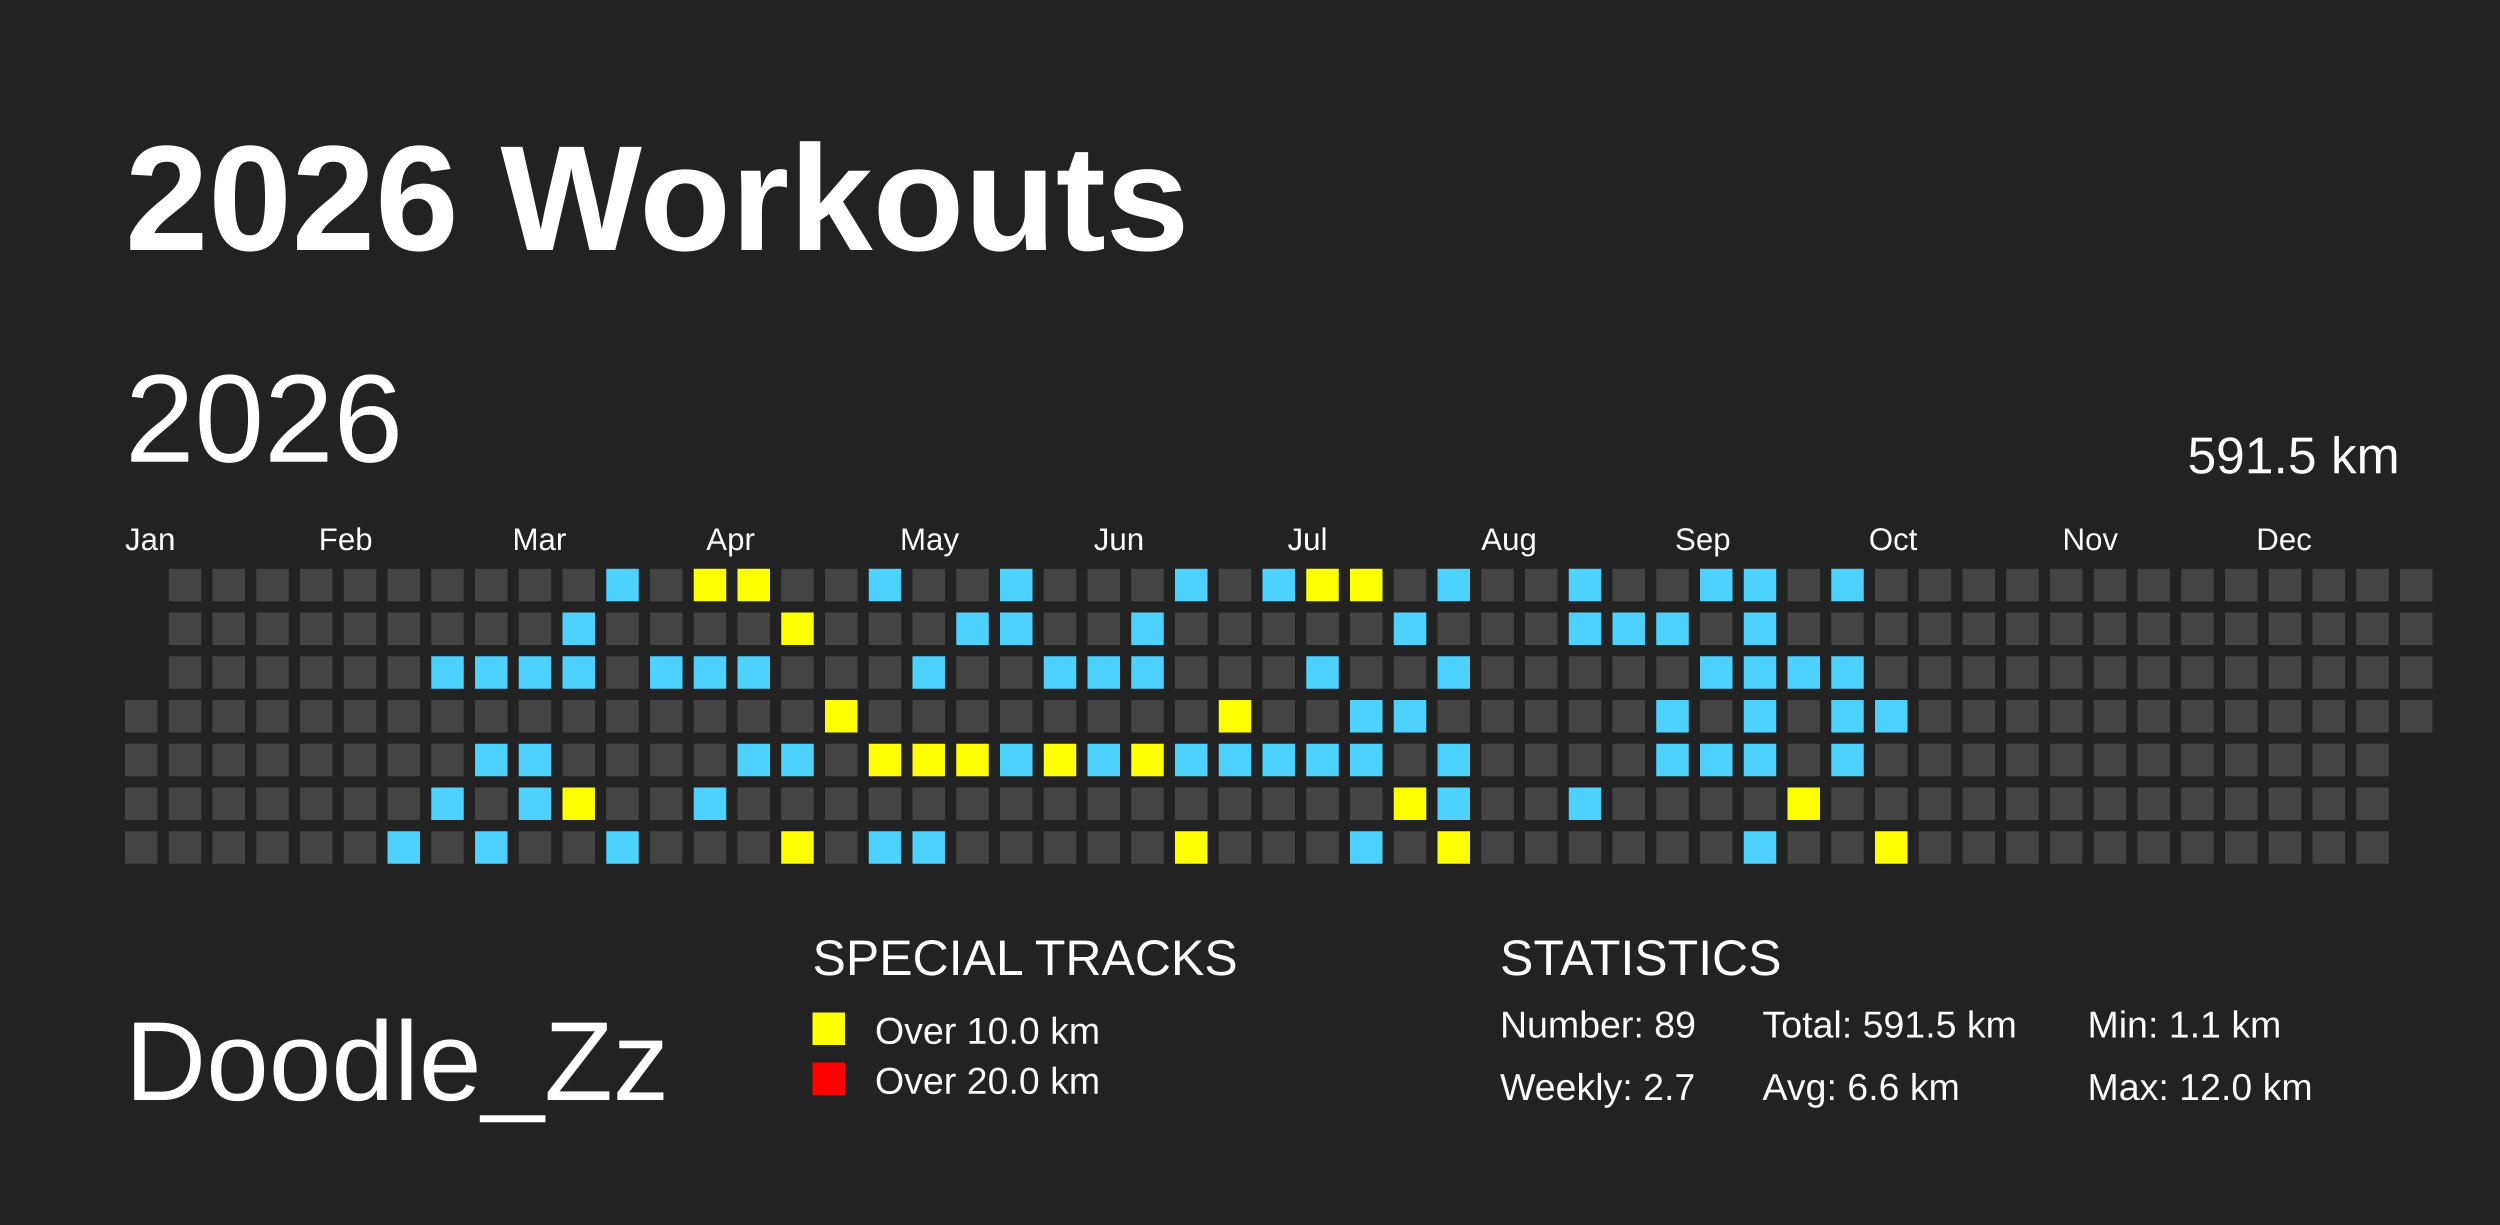
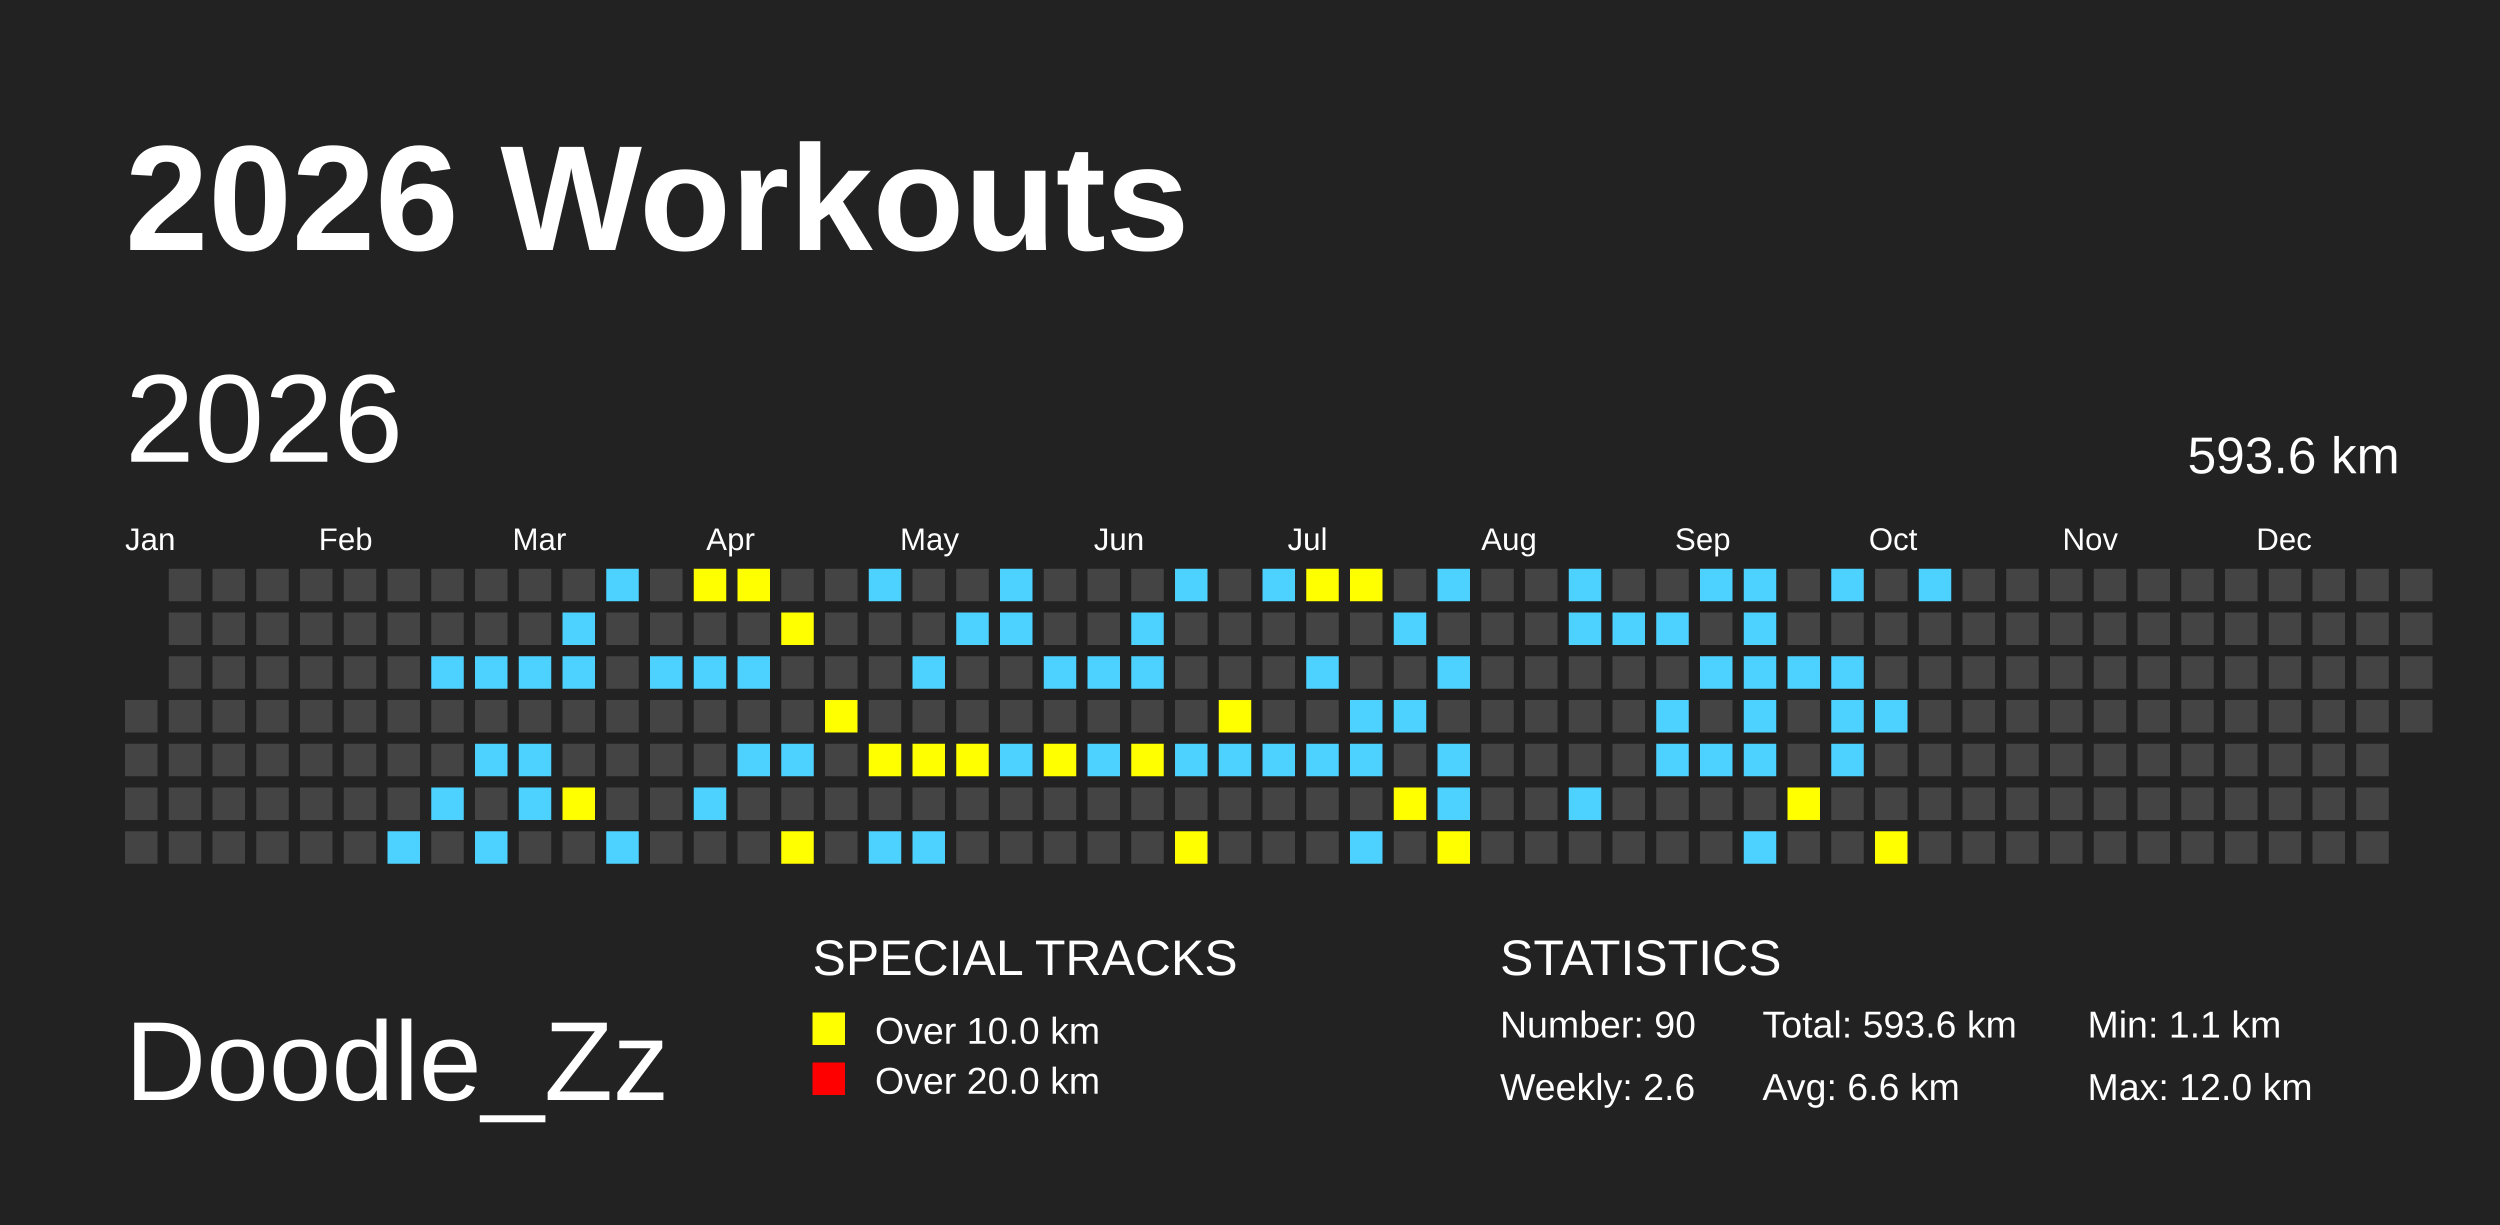
<svg xmlns="http://www.w3.org/2000/svg" baseProfile="full" height="98mm" version="1.1" viewBox="0,0,200,98" width="200mm">
  <defs>
    <pattern height="2" id="indoor-stripe" patternUnits="userSpaceOnUse" width="2">
      <line stroke="white" stroke-opacity="0.45" stroke-width="0.5" x1="0" x2="2" y1="2" y2="0" />
    </pattern>
  </defs>
  <rect fill="#222222" height="98" width="200" x="0" y="0" />
  <text fill="#FFFFFF" style="font-size:12px; font-family:Arial; font-weight:bold;" x="10" y="20">2026 Workouts</text>
  <text fill="#FFFFFF" style="font-size:9px; font-family:Arial" x="10" y="88">Doodle_Zz</text>
  <text fill="#FFFFFF" style="font-size:4px; font-family:Arial" x="65" y="78">SPECIAL TRACKS</text>
  <rect fill="yellow" height="2.6" width="2.6" x="65" y="81" />
  <text fill="#FFFFFF" style="font-size:3px; font-family:Arial" x="70" y="83.5">Over 10.0 km</text>
  <rect fill="red" height="2.6" width="2.6" x="65" y="85" />
  <text fill="#FFFFFF" style="font-size:3px; font-family:Arial" x="70" y="87.5">Over 20.0 km</text>
  <text fill="#FFFFFF" style="font-size:4px; font-family:Arial" x="120" y="78">STATISTICS</text>
-   <text fill="#FFFFFF" style="font-size:3px; font-family:Arial" x="120" y="83">Number: 89</text>
-   <text fill="#FFFFFF" style="font-size:3px; font-family:Arial" x="120" y="88">Weekly: 2.7</text>
-   <text fill="#FFFFFF" style="font-size:3px; font-family:Arial" x="141" y="83">Total: 591.5 km</text>
+   <text fill="#FFFFFF" style="font-size:3px; font-family:Arial" x="120" y="83">Number: 90</text>
+   <text fill="#FFFFFF" style="font-size:3px; font-family:Arial" x="120" y="88">Weekly: 2.6</text>
+   <text fill="#FFFFFF" style="font-size:3px; font-family:Arial" x="141" y="83">Total: 593.6 km</text>
  <text fill="#FFFFFF" style="font-size:3px; font-family:Arial" x="141" y="88">Avg: 6.6 km</text>
  <text fill="#FFFFFF" style="font-size:3px; font-family:Arial" x="167" y="83">Min: 1.1 km</text>
  <text fill="#FFFFFF" style="font-size:3px; font-family:Arial" x="167" y="88">Max: 12.0 km</text>
  <text dominant-baseline="hanging" fill="#FFFFFF" style="font-size:10.0px; font-family:Arial;" x="10" y="30">2026</text>
-   <text dominant-baseline="hanging" fill="#FFFFFF" style="font-size:4.125px; font-family:Arial;" x="175" y="35">591.5 km</text>
+   <text dominant-baseline="hanging" fill="#FFFFFF" style="font-size:4.125px; font-family:Arial;" x="175" y="35">593.6 km</text>
  <text fill="#FFFFFF" style="font-size:2.5px; font-family:Arial" x="10.0" y="44">Jan</text>
  <text fill="#FFFFFF" style="font-size:2.5px; font-family:Arial" x="25.5" y="44">Feb</text>
  <text fill="#FFFFFF" style="font-size:2.5px; font-family:Arial" x="41.0" y="44">Mar</text>
  <text fill="#FFFFFF" style="font-size:2.5px; font-family:Arial" x="56.5" y="44">Apr</text>
  <text fill="#FFFFFF" style="font-size:2.5px; font-family:Arial" x="72.0" y="44">May</text>
  <text fill="#FFFFFF" style="font-size:2.5px; font-family:Arial" x="87.5" y="44">Jun</text>
  <text fill="#FFFFFF" style="font-size:2.5px; font-family:Arial" x="103.0" y="44">Jul</text>
  <text fill="#FFFFFF" style="font-size:2.5px; font-family:Arial" x="118.5" y="44">Aug</text>
  <text fill="#FFFFFF" style="font-size:2.5px; font-family:Arial" x="134.0" y="44">Sep</text>
  <text fill="#FFFFFF" style="font-size:2.5px; font-family:Arial" x="149.5" y="44">Oct</text>
  <text fill="#FFFFFF" style="font-size:2.5px; font-family:Arial" x="165.0" y="44">Nov</text>
  <text fill="#FFFFFF" style="font-size:2.5px; font-family:Arial" x="180.5" y="44">Dec</text>
  <rect fill="#444444" height="2.6" width="2.6" x="10.0" y="56.0" />
  <rect fill="#444444" height="2.6" width="2.6" x="10.0" y="59.5" />
  <rect fill="#444444" height="2.6" width="2.6" x="10.0" y="63.0" />
  <rect fill="#444444" height="2.6" width="2.6" x="10.0" y="66.5" />
  <rect fill="#444444" height="2.6" width="2.6" x="13.5" y="45.5" />
  <rect fill="#444444" height="2.6" width="2.6" x="13.5" y="49.0" />
  <rect fill="#444444" height="2.6" width="2.6" x="13.5" y="52.5" />
  <rect fill="#444444" height="2.6" width="2.6" x="13.5" y="56.0" />
  <rect fill="#444444" height="2.6" width="2.6" x="13.5" y="59.5" />
  <rect fill="#444444" height="2.6" width="2.6" x="13.5" y="63.0" />
  <rect fill="#444444" height="2.6" width="2.6" x="13.5" y="66.5" />
  <rect fill="#444444" height="2.6" width="2.6" x="17.0" y="45.5" />
  <rect fill="#444444" height="2.6" width="2.6" x="17.0" y="49.0" />
  <rect fill="#444444" height="2.6" width="2.6" x="17.0" y="52.5" />
  <rect fill="#444444" height="2.6" width="2.6" x="17.0" y="56.0" />
  <rect fill="#444444" height="2.6" width="2.6" x="17.0" y="59.5" />
  <rect fill="#444444" height="2.6" width="2.6" x="17.0" y="63.0" />
  <rect fill="#444444" height="2.6" width="2.6" x="17.0" y="66.5" />
  <rect fill="#444444" height="2.6" width="2.6" x="20.5" y="45.5" />
  <rect fill="#444444" height="2.6" width="2.6" x="20.5" y="49.0" />
  <rect fill="#444444" height="2.6" width="2.6" x="20.5" y="52.5" />
  <rect fill="#444444" height="2.6" width="2.6" x="20.5" y="56.0" />
  <rect fill="#444444" height="2.6" width="2.6" x="20.5" y="59.5" />
  <rect fill="#444444" height="2.6" width="2.6" x="20.5" y="63.0" />
  <rect fill="#444444" height="2.6" width="2.6" x="20.5" y="66.5" />
  <rect fill="#444444" height="2.6" width="2.6" x="24.0" y="45.5" />
  <rect fill="#444444" height="2.6" width="2.6" x="24.0" y="49.0" />
  <rect fill="#444444" height="2.6" width="2.6" x="24.0" y="52.5" />
  <rect fill="#444444" height="2.6" width="2.6" x="24.0" y="56.0" />
  <rect fill="#444444" height="2.6" width="2.6" x="24.0" y="59.5" />
  <rect fill="#444444" height="2.6" width="2.6" x="24.0" y="63.0" />
  <rect fill="#444444" height="2.6" width="2.6" x="24.0" y="66.5" />
  <rect fill="#444444" height="2.6" width="2.6" x="27.5" y="45.5" />
  <rect fill="#444444" height="2.6" width="2.6" x="27.5" y="49.0" />
  <rect fill="#444444" height="2.6" width="2.6" x="27.5" y="52.5" />
  <rect fill="#444444" height="2.6" width="2.6" x="27.5" y="56.0" />
  <rect fill="#444444" height="2.6" width="2.6" x="27.5" y="59.5" />
  <rect fill="#444444" height="2.6" width="2.6" x="27.5" y="63.0" />
  <rect fill="#444444" height="2.6" width="2.6" x="27.5" y="66.5" />
  <rect fill="#444444" height="2.6" width="2.6" x="31.0" y="45.5" />
  <rect fill="#444444" height="2.6" width="2.6" x="31.0" y="49.0" />
  <rect fill="#444444" height="2.6" width="2.6" x="31.0" y="52.5" />
  <rect fill="#444444" height="2.6" width="2.6" x="31.0" y="56.0" />
  <rect fill="#444444" height="2.6" width="2.6" x="31.0" y="59.5" />
  <rect fill="#444444" height="2.6" width="2.6" x="31.0" y="63.0" />
  <rect fill="#4DD2FF" height="2.6" width="2.6" x="31.0" y="66.5" />
  <rect fill="#444444" height="2.6" width="2.6" x="34.5" y="45.5" />
  <rect fill="#444444" height="2.6" width="2.6" x="34.5" y="49.0" />
  <rect fill="#4DD2FF" height="2.6" width="2.6" x="34.5" y="52.5" />
  <rect fill="#444444" height="2.6" width="2.6" x="34.5" y="56.0" />
  <rect fill="#444444" height="2.6" width="2.6" x="34.5" y="59.5" />
  <rect fill="#4DD2FF" height="2.6" width="2.6" x="34.5" y="63.0" />
  <rect fill="#444444" height="2.6" width="2.6" x="34.5" y="66.5" />
  <rect fill="#444444" height="2.6" width="2.6" x="38.0" y="45.5" />
  <rect fill="#444444" height="2.6" width="2.6" x="38.0" y="49.0" />
  <rect fill="#4DD2FF" height="2.6" width="2.6" x="38.0" y="52.5" />
  <rect fill="#444444" height="2.6" width="2.6" x="38.0" y="56.0" />
  <rect fill="#4DD2FF" height="2.6" width="2.6" x="38.0" y="59.5" />
  <rect fill="#444444" height="2.6" width="2.6" x="38.0" y="63.0" />
  <rect fill="#4DD2FF" height="2.6" width="2.6" x="38.0" y="66.5" />
  <rect fill="#444444" height="2.6" width="2.6" x="41.5" y="45.5" />
  <rect fill="#444444" height="2.6" width="2.6" x="41.5" y="49.0" />
  <rect fill="#4DD2FF" height="2.6" width="2.6" x="41.5" y="52.5" />
  <rect fill="#444444" height="2.6" width="2.6" x="41.5" y="56.0" />
  <rect fill="#4DD2FF" height="2.6" width="2.6" x="41.5" y="59.5" />
  <rect fill="#4DD2FF" height="2.6" width="2.6" x="41.5" y="63.0" />
  <rect fill="#444444" height="2.6" width="2.6" x="41.5" y="66.5" />
  <rect fill="#444444" height="2.6" width="2.6" x="45.0" y="45.5" />
  <rect fill="#4DD2FF" height="2.6" width="2.6" x="45.0" y="49.0" />
  <rect fill="#4DD2FF" height="2.6" width="2.6" x="45.0" y="52.5" />
  <rect fill="#444444" height="2.6" width="2.6" x="45.0" y="56.0" />
  <rect fill="#444444" height="2.6" width="2.6" x="45.0" y="59.5" />
  <rect fill="yellow" height="2.6" width="2.6" x="45.0" y="63.0" />
  <rect fill="#444444" height="2.6" width="2.6" x="45.0" y="66.5" />
  <rect fill="#4DD2FF" height="2.6" width="2.6" x="48.5" y="45.5" />
  <rect fill="#444444" height="2.6" width="2.6" x="48.5" y="49.0" />
  <rect fill="#444444" height="2.6" width="2.6" x="48.5" y="52.5" />
  <rect fill="#444444" height="2.6" width="2.6" x="48.5" y="56.0" />
  <rect fill="#444444" height="2.6" width="2.6" x="48.5" y="59.5" />
  <rect fill="#444444" height="2.6" width="2.6" x="48.5" y="63.0" />
  <rect fill="#4DD2FF" height="2.6" width="2.6" x="48.5" y="66.5" />
  <rect fill="#444444" height="2.6" width="2.6" x="52.0" y="45.5" />
  <rect fill="#444444" height="2.6" width="2.6" x="52.0" y="49.0" />
  <rect fill="#4DD2FF" height="2.6" width="2.6" x="52.0" y="52.5" />
  <rect fill="#444444" height="2.6" width="2.6" x="52.0" y="56.0" />
  <rect fill="#444444" height="2.6" width="2.6" x="52.0" y="59.5" />
  <rect fill="#444444" height="2.6" width="2.6" x="52.0" y="63.0" />
  <rect fill="#444444" height="2.6" width="2.6" x="52.0" y="66.5" />
  <rect fill="yellow" height="2.6" width="2.6" x="55.5" y="45.5" />
  <rect fill="#444444" height="2.6" width="2.6" x="55.5" y="49.0" />
  <rect fill="#4DD2FF" height="2.6" width="2.6" x="55.5" y="52.5" />
  <rect fill="#444444" height="2.6" width="2.6" x="55.5" y="56.0" />
  <rect fill="#444444" height="2.6" width="2.6" x="55.5" y="59.5" />
  <rect fill="#4DD2FF" height="2.6" width="2.6" x="55.5" y="63.0" />
  <rect fill="#444444" height="2.6" width="2.6" x="55.5" y="66.5" />
  <rect fill="yellow" height="2.6" width="2.6" x="59.0" y="45.5" />
  <rect fill="#444444" height="2.6" width="2.6" x="59.0" y="49.0" />
  <rect fill="#4DD2FF" height="2.6" width="2.6" x="59.0" y="52.5" />
  <rect fill="#444444" height="2.6" width="2.6" x="59.0" y="56.0" />
  <rect fill="#4DD2FF" height="2.6" width="2.6" x="59.0" y="59.5" />
  <rect fill="#444444" height="2.6" width="2.6" x="59.0" y="63.0" />
  <rect fill="#444444" height="2.6" width="2.6" x="59.0" y="66.5" />
  <rect fill="#444444" height="2.6" width="2.6" x="62.5" y="45.5" />
  <rect fill="yellow" height="2.6" width="2.6" x="62.5" y="49.0" />
  <rect fill="#444444" height="2.6" width="2.6" x="62.5" y="52.5" />
  <rect fill="#444444" height="2.6" width="2.6" x="62.5" y="56.0" />
  <rect fill="#4DD2FF" height="2.6" width="2.6" x="62.5" y="59.5" />
  <rect fill="#444444" height="2.6" width="2.6" x="62.5" y="63.0" />
  <rect fill="yellow" height="2.6" width="2.6" x="62.5" y="66.5" />
  <rect fill="#444444" height="2.6" width="2.6" x="66.0" y="45.5" />
  <rect fill="#444444" height="2.6" width="2.6" x="66.0" y="49.0" />
  <rect fill="#444444" height="2.6" width="2.6" x="66.0" y="52.5" />
  <rect fill="yellow" height="2.6" width="2.6" x="66.0" y="56.0" />
  <rect fill="#444444" height="2.6" width="2.6" x="66.0" y="59.5" />
  <rect fill="#444444" height="2.6" width="2.6" x="66.0" y="63.0" />
  <rect fill="#444444" height="2.6" width="2.6" x="66.0" y="66.5" />
  <rect fill="#4DD2FF" height="2.6" width="2.6" x="69.5" y="45.5" />
  <rect fill="#444444" height="2.6" width="2.6" x="69.5" y="49.0" />
  <rect fill="#444444" height="2.6" width="2.6" x="69.5" y="52.5" />
  <rect fill="#444444" height="2.6" width="2.6" x="69.5" y="56.0" />
  <rect fill="yellow" height="2.6" width="2.6" x="69.5" y="59.5" />
  <rect fill="#444444" height="2.6" width="2.6" x="69.5" y="63.0" />
  <rect fill="#4DD2FF" height="2.6" width="2.6" x="69.5" y="66.5" />
  <rect fill="#444444" height="2.6" width="2.6" x="73.0" y="45.5" />
  <rect fill="#444444" height="2.6" width="2.6" x="73.0" y="49.0" />
  <rect fill="#4DD2FF" height="2.6" width="2.6" x="73.0" y="52.5" />
  <rect fill="#444444" height="2.6" width="2.6" x="73.0" y="56.0" />
  <rect fill="yellow" height="2.6" width="2.6" x="73.0" y="59.5" />
  <rect fill="#444444" height="2.6" width="2.6" x="73.0" y="63.0" />
  <rect fill="#4DD2FF" height="2.6" width="2.6" x="73.0" y="66.5" />
  <rect fill="#444444" height="2.6" width="2.6" x="76.5" y="45.5" />
  <rect fill="#4DD2FF" height="2.6" width="2.6" x="76.5" y="49.0" />
  <rect fill="#444444" height="2.6" width="2.6" x="76.5" y="52.5" />
  <rect fill="#444444" height="2.6" width="2.6" x="76.5" y="56.0" />
  <rect fill="yellow" height="2.6" width="2.6" x="76.5" y="59.5" />
  <rect fill="#444444" height="2.6" width="2.6" x="76.5" y="63.0" />
  <rect fill="#444444" height="2.6" width="2.6" x="76.5" y="66.5" />
  <rect fill="#4DD2FF" height="2.6" width="2.6" x="80.0" y="45.5" />
  <rect fill="#4DD2FF" height="2.6" width="2.6" x="80.0" y="49.0" />
  <rect fill="#444444" height="2.6" width="2.6" x="80.0" y="52.5" />
  <rect fill="#444444" height="2.6" width="2.6" x="80.0" y="56.0" />
  <rect fill="#4DD2FF" height="2.6" width="2.6" x="80.0" y="59.5" />
  <rect fill="#444444" height="2.6" width="2.6" x="80.0" y="63.0" />
  <rect fill="#444444" height="2.6" width="2.6" x="80.0" y="66.5" />
  <rect fill="#444444" height="2.6" width="2.6" x="83.5" y="45.5" />
  <rect fill="#444444" height="2.6" width="2.6" x="83.5" y="49.0" />
  <rect fill="#4DD2FF" height="2.6" width="2.6" x="83.5" y="52.5" />
  <rect fill="#444444" height="2.6" width="2.6" x="83.5" y="56.0" />
  <rect fill="yellow" height="2.6" width="2.6" x="83.5" y="59.5" />
  <rect fill="#444444" height="2.6" width="2.6" x="83.5" y="63.0" />
  <rect fill="#444444" height="2.6" width="2.6" x="83.5" y="66.5" />
  <rect fill="#444444" height="2.6" width="2.6" x="87.0" y="45.5" />
  <rect fill="#444444" height="2.6" width="2.6" x="87.0" y="49.0" />
  <rect fill="#4DD2FF" height="2.6" width="2.6" x="87.0" y="52.5" />
  <rect fill="#444444" height="2.6" width="2.6" x="87.0" y="56.0" />
  <rect fill="#4DD2FF" height="2.6" width="2.6" x="87.0" y="59.5" />
  <rect fill="#444444" height="2.6" width="2.6" x="87.0" y="63.0" />
  <rect fill="#444444" height="2.6" width="2.6" x="87.0" y="66.5" />
  <rect fill="#444444" height="2.6" width="2.6" x="90.5" y="45.5" />
  <rect fill="#4DD2FF" height="2.6" width="2.6" x="90.5" y="49.0" />
  <rect fill="#4DD2FF" height="2.6" width="2.6" x="90.5" y="52.5" />
  <rect fill="#444444" height="2.6" width="2.6" x="90.5" y="56.0" />
  <rect fill="yellow" height="2.6" width="2.6" x="90.5" y="59.5" />
  <rect fill="#444444" height="2.6" width="2.6" x="90.5" y="63.0" />
  <rect fill="#444444" height="2.6" width="2.6" x="90.5" y="66.5" />
  <rect fill="#4DD2FF" height="2.6" width="2.6" x="94.0" y="45.5" />
  <rect fill="#444444" height="2.6" width="2.6" x="94.0" y="49.0" />
  <rect fill="#444444" height="2.6" width="2.6" x="94.0" y="52.5" />
  <rect fill="#444444" height="2.6" width="2.6" x="94.0" y="56.0" />
  <rect fill="#4DD2FF" height="2.6" width="2.6" x="94.0" y="59.5" />
  <rect fill="#444444" height="2.6" width="2.6" x="94.0" y="63.0" />
  <rect fill="yellow" height="2.6" width="2.6" x="94.0" y="66.5" />
  <rect fill="#444444" height="2.6" width="2.6" x="97.5" y="45.5" />
  <rect fill="#444444" height="2.6" width="2.6" x="97.5" y="49.0" />
  <rect fill="#444444" height="2.6" width="2.6" x="97.5" y="52.5" />
  <rect fill="yellow" height="2.6" width="2.6" x="97.5" y="56.0" />
  <rect fill="#4DD2FF" height="2.6" width="2.6" x="97.5" y="59.5" />
  <rect fill="#444444" height="2.6" width="2.6" x="97.5" y="63.0" />
  <rect fill="#444444" height="2.6" width="2.6" x="97.5" y="66.5" />
  <rect fill="#4DD2FF" height="2.6" width="2.6" x="101.0" y="45.5" />
  <rect fill="#444444" height="2.6" width="2.6" x="101.0" y="49.0" />
  <rect fill="#444444" height="2.6" width="2.6" x="101.0" y="52.5" />
  <rect fill="#444444" height="2.6" width="2.6" x="101.0" y="56.0" />
  <rect fill="#4DD2FF" height="2.6" width="2.6" x="101.0" y="59.5" />
  <rect fill="#444444" height="2.6" width="2.6" x="101.0" y="63.0" />
  <rect fill="#444444" height="2.6" width="2.6" x="101.0" y="66.5" />
  <rect fill="yellow" height="2.6" width="2.6" x="104.5" y="45.5" />
  <rect fill="#444444" height="2.6" width="2.6" x="104.5" y="49.0" />
  <rect fill="#4DD2FF" height="2.6" width="2.6" x="104.5" y="52.5" />
  <rect fill="#444444" height="2.6" width="2.6" x="104.5" y="56.0" />
  <rect fill="#4DD2FF" height="2.6" width="2.6" x="104.5" y="59.5" />
  <rect fill="#444444" height="2.6" width="2.6" x="104.5" y="63.0" />
  <rect fill="#444444" height="2.6" width="2.6" x="104.5" y="66.5" />
  <rect fill="yellow" height="2.6" width="2.6" x="108.0" y="45.5" />
  <rect fill="#444444" height="2.6" width="2.6" x="108.0" y="49.0" />
  <rect fill="#444444" height="2.6" width="2.6" x="108.0" y="52.5" />
  <rect fill="#4DD2FF" height="2.6" width="2.6" x="108.0" y="56.0" />
  <rect fill="#4DD2FF" height="2.6" width="2.6" x="108.0" y="59.5" />
  <rect fill="#444444" height="2.6" width="2.6" x="108.0" y="63.0" />
  <rect fill="#4DD2FF" height="2.6" width="2.6" x="108.0" y="66.5" />
  <rect fill="#444444" height="2.6" width="2.6" x="111.5" y="45.5" />
  <rect fill="#4DD2FF" height="2.6" width="2.6" x="111.5" y="49.0" />
  <rect fill="#444444" height="2.6" width="2.6" x="111.5" y="52.5" />
  <rect fill="#4DD2FF" height="2.6" width="2.6" x="111.5" y="56.0" />
  <rect fill="#444444" height="2.6" width="2.6" x="111.5" y="59.5" />
  <rect fill="yellow" height="2.6" width="2.6" x="111.5" y="63.0" />
  <rect fill="#444444" height="2.6" width="2.6" x="111.5" y="66.5" />
  <rect fill="#4DD2FF" height="2.6" width="2.6" x="115.0" y="45.5" />
  <rect fill="#444444" height="2.6" width="2.6" x="115.0" y="49.0" />
  <rect fill="#4DD2FF" height="2.6" width="2.6" x="115.0" y="52.5" />
  <rect fill="#444444" height="2.6" width="2.6" x="115.0" y="56.0" />
  <rect fill="#4DD2FF" height="2.6" width="2.6" x="115.0" y="59.5" />
  <rect fill="#4DD2FF" height="2.6" width="2.6" x="115.0" y="63.0" />
  <rect fill="yellow" height="2.6" width="2.6" x="115.0" y="66.5" />
  <rect fill="#444444" height="2.6" width="2.6" x="118.5" y="45.5" />
  <rect fill="#444444" height="2.6" width="2.6" x="118.5" y="49.0" />
  <rect fill="#444444" height="2.6" width="2.6" x="118.5" y="52.5" />
  <rect fill="#444444" height="2.6" width="2.6" x="118.5" y="56.0" />
  <rect fill="#444444" height="2.6" width="2.6" x="118.5" y="59.5" />
  <rect fill="#444444" height="2.6" width="2.6" x="118.5" y="63.0" />
  <rect fill="#444444" height="2.6" width="2.6" x="118.5" y="66.5" />
  <rect fill="#444444" height="2.6" width="2.6" x="122.0" y="45.5" />
  <rect fill="#444444" height="2.6" width="2.6" x="122.0" y="49.0" />
  <rect fill="#444444" height="2.6" width="2.6" x="122.0" y="52.5" />
  <rect fill="#444444" height="2.6" width="2.6" x="122.0" y="56.0" />
  <rect fill="#444444" height="2.6" width="2.6" x="122.0" y="59.5" />
  <rect fill="#444444" height="2.6" width="2.6" x="122.0" y="63.0" />
  <rect fill="#444444" height="2.6" width="2.6" x="122.0" y="66.5" />
  <rect fill="#4DD2FF" height="2.6" width="2.6" x="125.5" y="45.5" />
  <rect fill="#4DD2FF" height="2.6" width="2.6" x="125.5" y="49.0" />
  <rect fill="#444444" height="2.6" width="2.6" x="125.5" y="52.5" />
  <rect fill="#444444" height="2.6" width="2.6" x="125.5" y="56.0" />
  <rect fill="#444444" height="2.6" width="2.6" x="125.5" y="59.5" />
  <rect fill="#4DD2FF" height="2.6" width="2.6" x="125.5" y="63.0" />
  <rect fill="#444444" height="2.6" width="2.6" x="125.5" y="66.5" />
  <rect fill="#444444" height="2.6" width="2.6" x="129.0" y="45.5" />
  <rect fill="#4DD2FF" height="2.6" width="2.6" x="129.0" y="49.0" />
  <rect fill="#444444" height="2.6" width="2.6" x="129.0" y="52.5" />
  <rect fill="#444444" height="2.6" width="2.6" x="129.0" y="56.0" />
  <rect fill="#444444" height="2.6" width="2.6" x="129.0" y="59.5" />
  <rect fill="#444444" height="2.6" width="2.6" x="129.0" y="63.0" />
  <rect fill="#444444" height="2.6" width="2.6" x="129.0" y="66.5" />
  <rect fill="#444444" height="2.6" width="2.6" x="132.5" y="45.5" />
  <rect fill="#4DD2FF" height="2.6" width="2.6" x="132.5" y="49.0" />
  <rect fill="#444444" height="2.6" width="2.6" x="132.5" y="52.5" />
  <rect fill="#4DD2FF" height="2.6" width="2.6" x="132.5" y="56.0" />
  <rect fill="#4DD2FF" height="2.6" width="2.6" x="132.5" y="59.5" />
  <rect fill="#444444" height="2.6" width="2.6" x="132.5" y="63.0" />
  <rect fill="#444444" height="2.6" width="2.6" x="132.5" y="66.5" />
  <rect fill="#4DD2FF" height="2.6" width="2.6" x="136.0" y="45.5" />
  <rect fill="#444444" height="2.6" width="2.6" x="136.0" y="49.0" />
  <rect fill="#4DD2FF" height="2.6" width="2.6" x="136.0" y="52.5" />
  <rect fill="#444444" height="2.6" width="2.6" x="136.0" y="56.0" />
  <rect fill="#4DD2FF" height="2.6" width="2.6" x="136.0" y="59.5" />
  <rect fill="#444444" height="2.6" width="2.6" x="136.0" y="63.0" />
  <rect fill="#444444" height="2.6" width="2.6" x="136.0" y="66.5" />
  <rect fill="#4DD2FF" height="2.6" width="2.6" x="139.5" y="45.5" />
  <rect fill="#4DD2FF" height="2.6" width="2.6" x="139.5" y="49.0" />
  <rect fill="#4DD2FF" height="2.6" width="2.6" x="139.5" y="52.5" />
  <rect fill="#4DD2FF" height="2.6" width="2.6" x="139.5" y="56.0" />
  <rect fill="#4DD2FF" height="2.6" width="2.6" x="139.5" y="59.5" />
  <rect fill="#444444" height="2.6" width="2.6" x="139.5" y="63.0" />
  <rect fill="#4DD2FF" height="2.6" width="2.6" x="139.5" y="66.5" />
  <rect fill="#444444" height="2.6" width="2.6" x="143.0" y="45.5" />
  <rect fill="#444444" height="2.6" width="2.6" x="143.0" y="49.0" />
  <rect fill="#4DD2FF" height="2.6" width="2.6" x="143.0" y="52.5" />
  <rect fill="#444444" height="2.6" width="2.6" x="143.0" y="56.0" />
  <rect fill="#444444" height="2.6" width="2.6" x="143.0" y="59.5" />
  <rect fill="yellow" height="2.6" width="2.6" x="143.0" y="63.0" />
  <rect fill="#444444" height="2.6" width="2.6" x="143.0" y="66.5" />
  <rect fill="#4DD2FF" height="2.6" width="2.6" x="146.5" y="45.5" />
  <rect fill="#444444" height="2.6" width="2.6" x="146.5" y="49.0" />
  <rect fill="#4DD2FF" height="2.6" width="2.6" x="146.5" y="52.5" />
  <rect fill="#4DD2FF" height="2.6" width="2.6" x="146.5" y="56.0" />
  <rect fill="#4DD2FF" height="2.6" width="2.6" x="146.5" y="59.5" />
  <rect fill="#444444" height="2.6" width="2.6" x="146.5" y="63.0" />
  <rect fill="#444444" height="2.6" width="2.6" x="146.5" y="66.5" />
  <rect fill="#444444" height="2.6" width="2.6" x="150.0" y="45.5" />
  <rect fill="#444444" height="2.6" width="2.6" x="150.0" y="49.0" />
  <rect fill="#444444" height="2.6" width="2.6" x="150.0" y="52.5" />
  <rect fill="#4DD2FF" height="2.6" width="2.6" x="150.0" y="56.0" />
  <rect fill="#444444" height="2.6" width="2.6" x="150.0" y="59.5" />
  <rect fill="#444444" height="2.6" width="2.6" x="150.0" y="63.0" />
  <rect fill="yellow" height="2.6" width="2.6" x="150.0" y="66.5" />
-   <rect fill="#444444" height="2.6" width="2.6" x="153.5" y="45.5" />
+   <rect fill="#4DD2FF" height="2.6" width="2.6" x="153.5" y="45.5" />
  <rect fill="#444444" height="2.6" width="2.6" x="153.5" y="49.0" />
  <rect fill="#444444" height="2.6" width="2.6" x="153.5" y="52.5" />
  <rect fill="#444444" height="2.6" width="2.6" x="153.5" y="56.0" />
  <rect fill="#444444" height="2.6" width="2.6" x="153.5" y="59.5" />
  <rect fill="#444444" height="2.6" width="2.6" x="153.5" y="63.0" />
  <rect fill="#444444" height="2.6" width="2.6" x="153.5" y="66.5" />
  <rect fill="#444444" height="2.6" width="2.6" x="157.0" y="45.5" />
  <rect fill="#444444" height="2.6" width="2.6" x="157.0" y="49.0" />
  <rect fill="#444444" height="2.6" width="2.6" x="157.0" y="52.5" />
  <rect fill="#444444" height="2.6" width="2.6" x="157.0" y="56.0" />
  <rect fill="#444444" height="2.6" width="2.6" x="157.0" y="59.5" />
  <rect fill="#444444" height="2.6" width="2.6" x="157.0" y="63.0" />
  <rect fill="#444444" height="2.6" width="2.6" x="157.0" y="66.5" />
  <rect fill="#444444" height="2.6" width="2.6" x="160.5" y="45.5" />
  <rect fill="#444444" height="2.6" width="2.6" x="160.5" y="49.0" />
  <rect fill="#444444" height="2.6" width="2.6" x="160.5" y="52.5" />
  <rect fill="#444444" height="2.6" width="2.6" x="160.5" y="56.0" />
  <rect fill="#444444" height="2.6" width="2.6" x="160.5" y="59.5" />
  <rect fill="#444444" height="2.6" width="2.6" x="160.5" y="63.0" />
  <rect fill="#444444" height="2.6" width="2.6" x="160.5" y="66.5" />
  <rect fill="#444444" height="2.6" width="2.6" x="164.0" y="45.5" />
  <rect fill="#444444" height="2.6" width="2.6" x="164.0" y="49.0" />
  <rect fill="#444444" height="2.6" width="2.6" x="164.0" y="52.5" />
  <rect fill="#444444" height="2.6" width="2.6" x="164.0" y="56.0" />
  <rect fill="#444444" height="2.6" width="2.6" x="164.0" y="59.5" />
  <rect fill="#444444" height="2.6" width="2.6" x="164.0" y="63.0" />
  <rect fill="#444444" height="2.6" width="2.6" x="164.0" y="66.5" />
  <rect fill="#444444" height="2.6" width="2.6" x="167.5" y="45.5" />
  <rect fill="#444444" height="2.6" width="2.6" x="167.5" y="49.0" />
  <rect fill="#444444" height="2.6" width="2.6" x="167.5" y="52.5" />
  <rect fill="#444444" height="2.6" width="2.6" x="167.5" y="56.0" />
  <rect fill="#444444" height="2.6" width="2.6" x="167.5" y="59.5" />
  <rect fill="#444444" height="2.6" width="2.6" x="167.5" y="63.0" />
  <rect fill="#444444" height="2.6" width="2.6" x="167.5" y="66.5" />
  <rect fill="#444444" height="2.6" width="2.6" x="171.0" y="45.5" />
  <rect fill="#444444" height="2.6" width="2.6" x="171.0" y="49.0" />
  <rect fill="#444444" height="2.6" width="2.6" x="171.0" y="52.5" />
  <rect fill="#444444" height="2.6" width="2.6" x="171.0" y="56.0" />
  <rect fill="#444444" height="2.6" width="2.6" x="171.0" y="59.5" />
  <rect fill="#444444" height="2.6" width="2.6" x="171.0" y="63.0" />
  <rect fill="#444444" height="2.6" width="2.6" x="171.0" y="66.5" />
  <rect fill="#444444" height="2.6" width="2.6" x="174.5" y="45.5" />
  <rect fill="#444444" height="2.6" width="2.6" x="174.5" y="49.0" />
  <rect fill="#444444" height="2.6" width="2.6" x="174.5" y="52.5" />
  <rect fill="#444444" height="2.6" width="2.6" x="174.5" y="56.0" />
  <rect fill="#444444" height="2.6" width="2.6" x="174.5" y="59.5" />
  <rect fill="#444444" height="2.6" width="2.6" x="174.5" y="63.0" />
  <rect fill="#444444" height="2.6" width="2.6" x="174.5" y="66.5" />
  <rect fill="#444444" height="2.6" width="2.6" x="178.0" y="45.5" />
  <rect fill="#444444" height="2.6" width="2.6" x="178.0" y="49.0" />
  <rect fill="#444444" height="2.6" width="2.6" x="178.0" y="52.5" />
  <rect fill="#444444" height="2.6" width="2.6" x="178.0" y="56.0" />
  <rect fill="#444444" height="2.6" width="2.6" x="178.0" y="59.5" />
  <rect fill="#444444" height="2.6" width="2.6" x="178.0" y="63.0" />
  <rect fill="#444444" height="2.6" width="2.6" x="178.0" y="66.5" />
  <rect fill="#444444" height="2.6" width="2.6" x="181.5" y="45.5" />
  <rect fill="#444444" height="2.6" width="2.6" x="181.5" y="49.0" />
  <rect fill="#444444" height="2.6" width="2.6" x="181.5" y="52.5" />
  <rect fill="#444444" height="2.6" width="2.6" x="181.5" y="56.0" />
  <rect fill="#444444" height="2.6" width="2.6" x="181.5" y="59.5" />
  <rect fill="#444444" height="2.6" width="2.6" x="181.5" y="63.0" />
  <rect fill="#444444" height="2.6" width="2.6" x="181.5" y="66.5" />
  <rect fill="#444444" height="2.6" width="2.6" x="185.0" y="45.5" />
  <rect fill="#444444" height="2.6" width="2.6" x="185.0" y="49.0" />
  <rect fill="#444444" height="2.6" width="2.6" x="185.0" y="52.5" />
  <rect fill="#444444" height="2.6" width="2.6" x="185.0" y="56.0" />
  <rect fill="#444444" height="2.6" width="2.6" x="185.0" y="59.5" />
  <rect fill="#444444" height="2.6" width="2.6" x="185.0" y="63.0" />
  <rect fill="#444444" height="2.6" width="2.6" x="185.0" y="66.5" />
  <rect fill="#444444" height="2.6" width="2.6" x="188.5" y="45.5" />
  <rect fill="#444444" height="2.6" width="2.6" x="188.5" y="49.0" />
  <rect fill="#444444" height="2.6" width="2.6" x="188.5" y="52.5" />
  <rect fill="#444444" height="2.6" width="2.6" x="188.5" y="56.0" />
  <rect fill="#444444" height="2.6" width="2.6" x="188.5" y="59.5" />
  <rect fill="#444444" height="2.6" width="2.6" x="188.5" y="63.0" />
  <rect fill="#444444" height="2.6" width="2.6" x="188.5" y="66.5" />
  <rect fill="#444444" height="2.6" width="2.6" x="192.0" y="45.5" />
  <rect fill="#444444" height="2.6" width="2.6" x="192.0" y="49.0" />
  <rect fill="#444444" height="2.6" width="2.6" x="192.0" y="52.5" />
  <rect fill="#444444" height="2.6" width="2.6" x="192.0" y="56.0" />
</svg>
